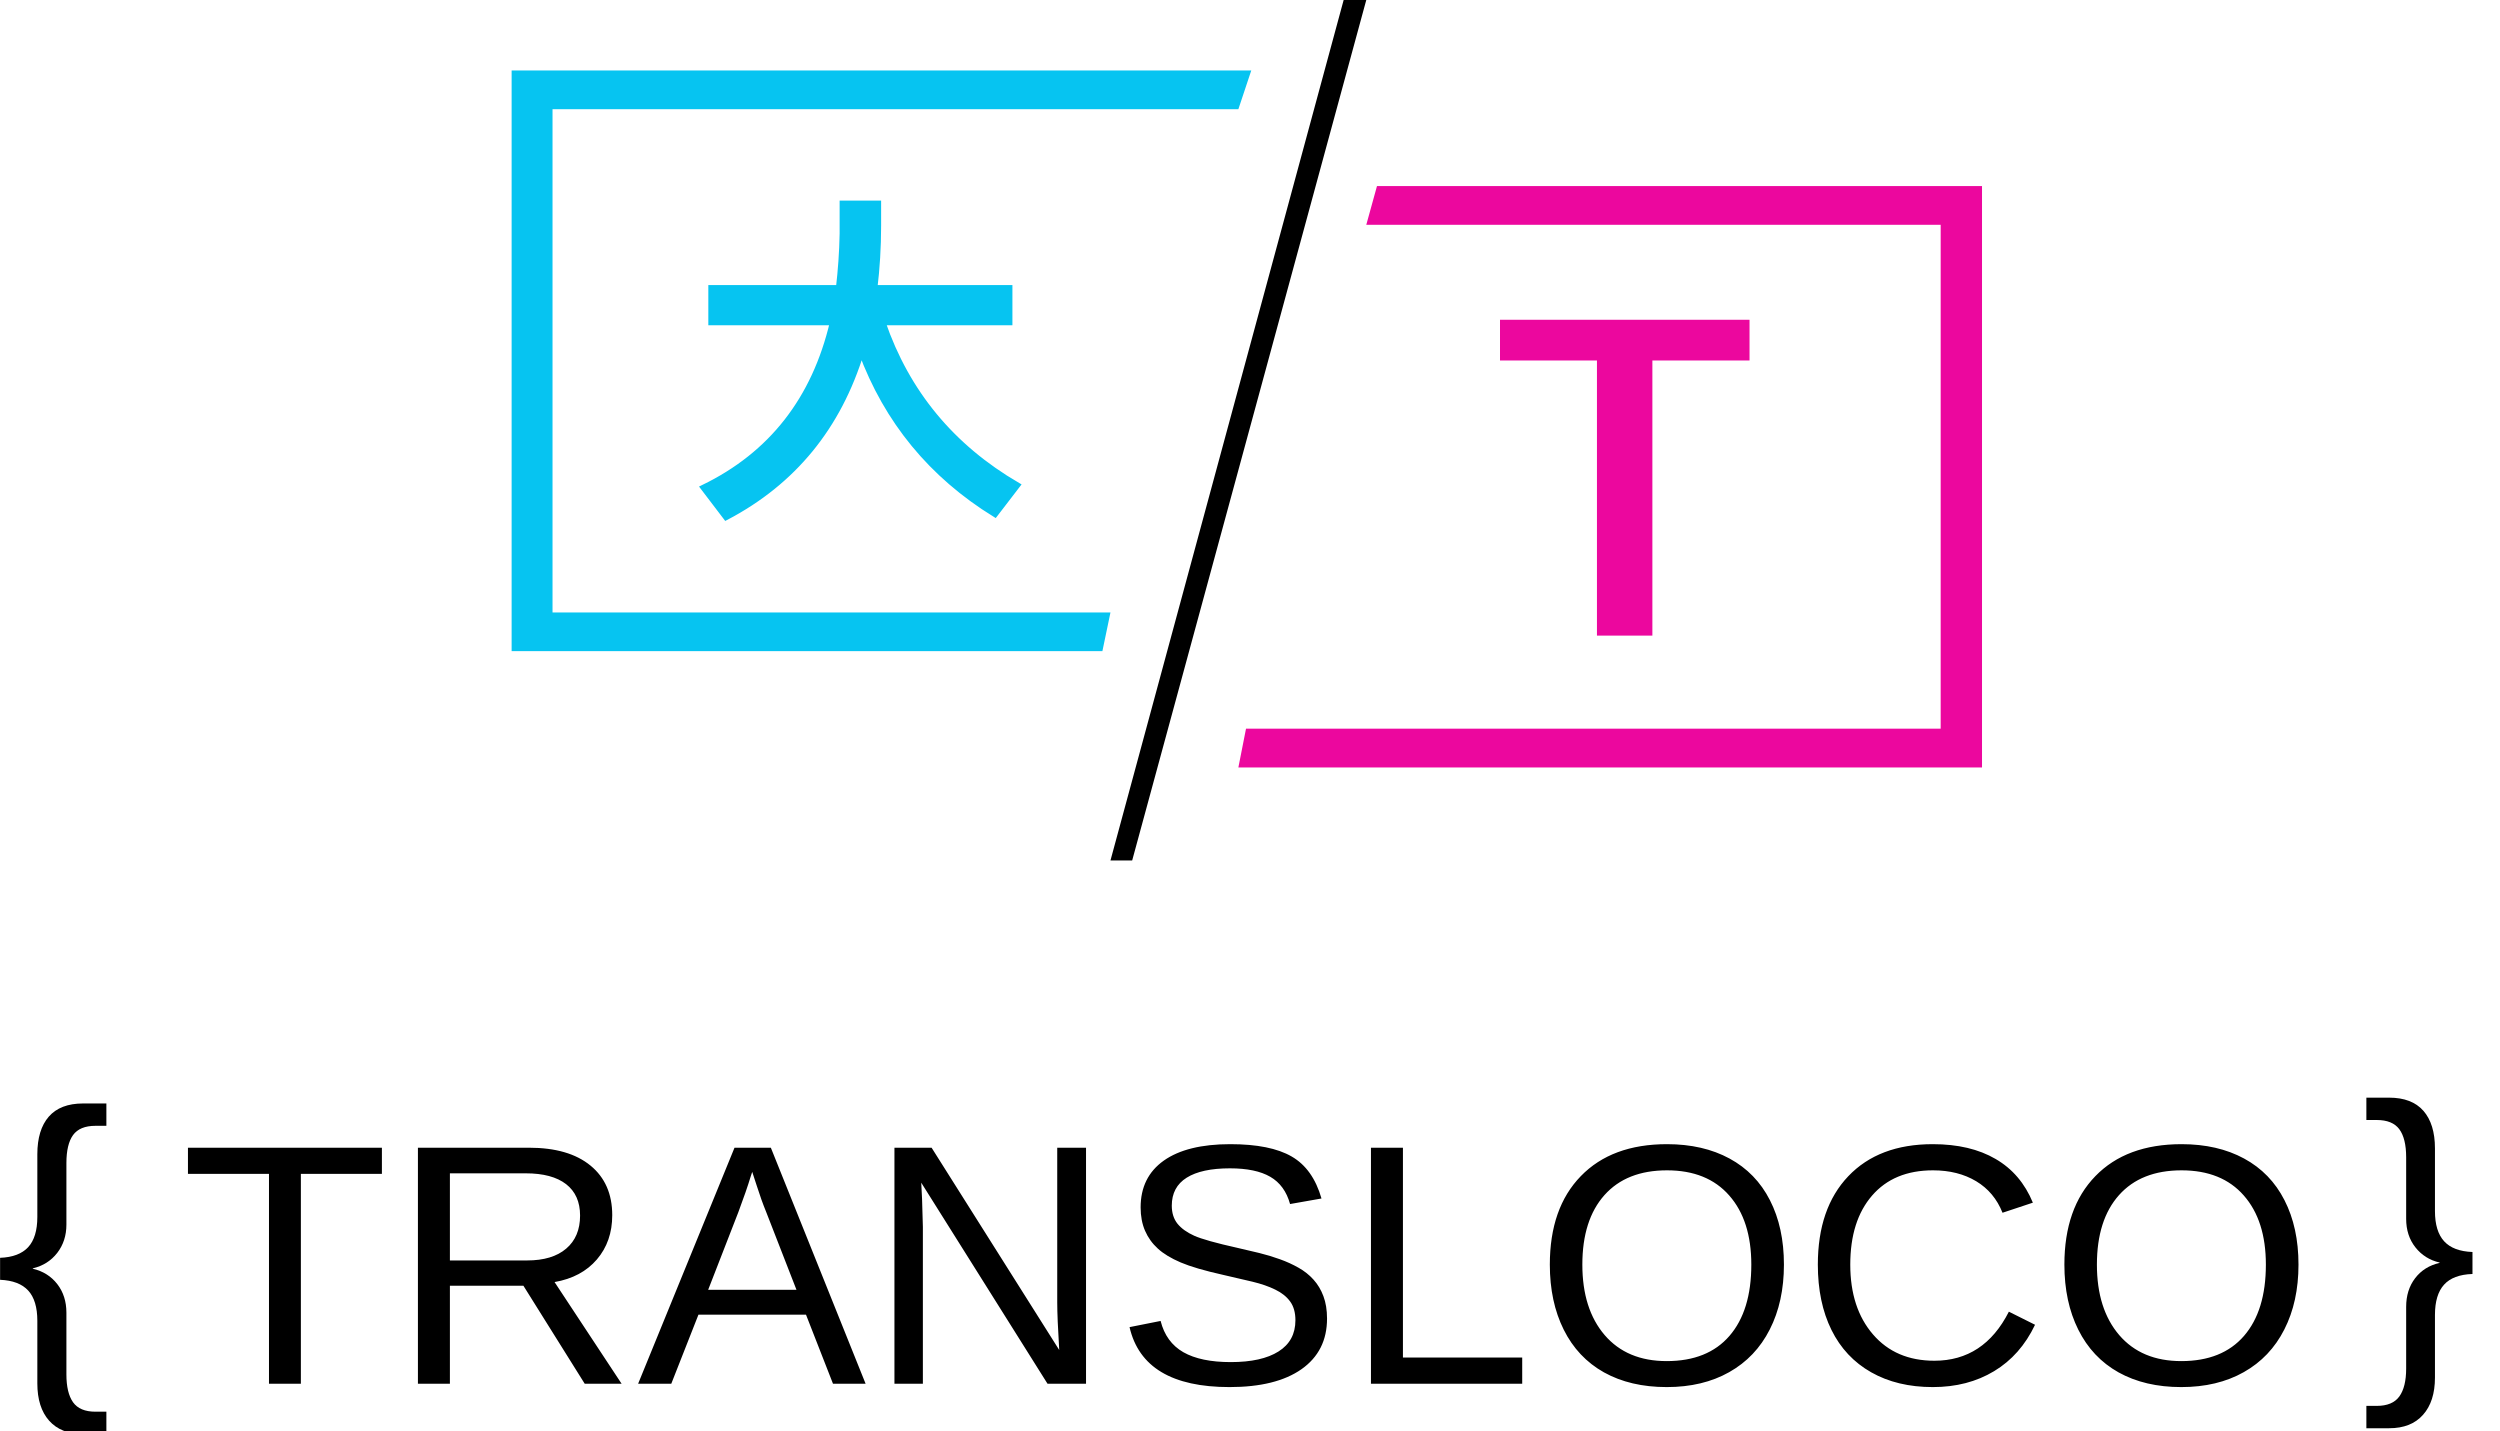
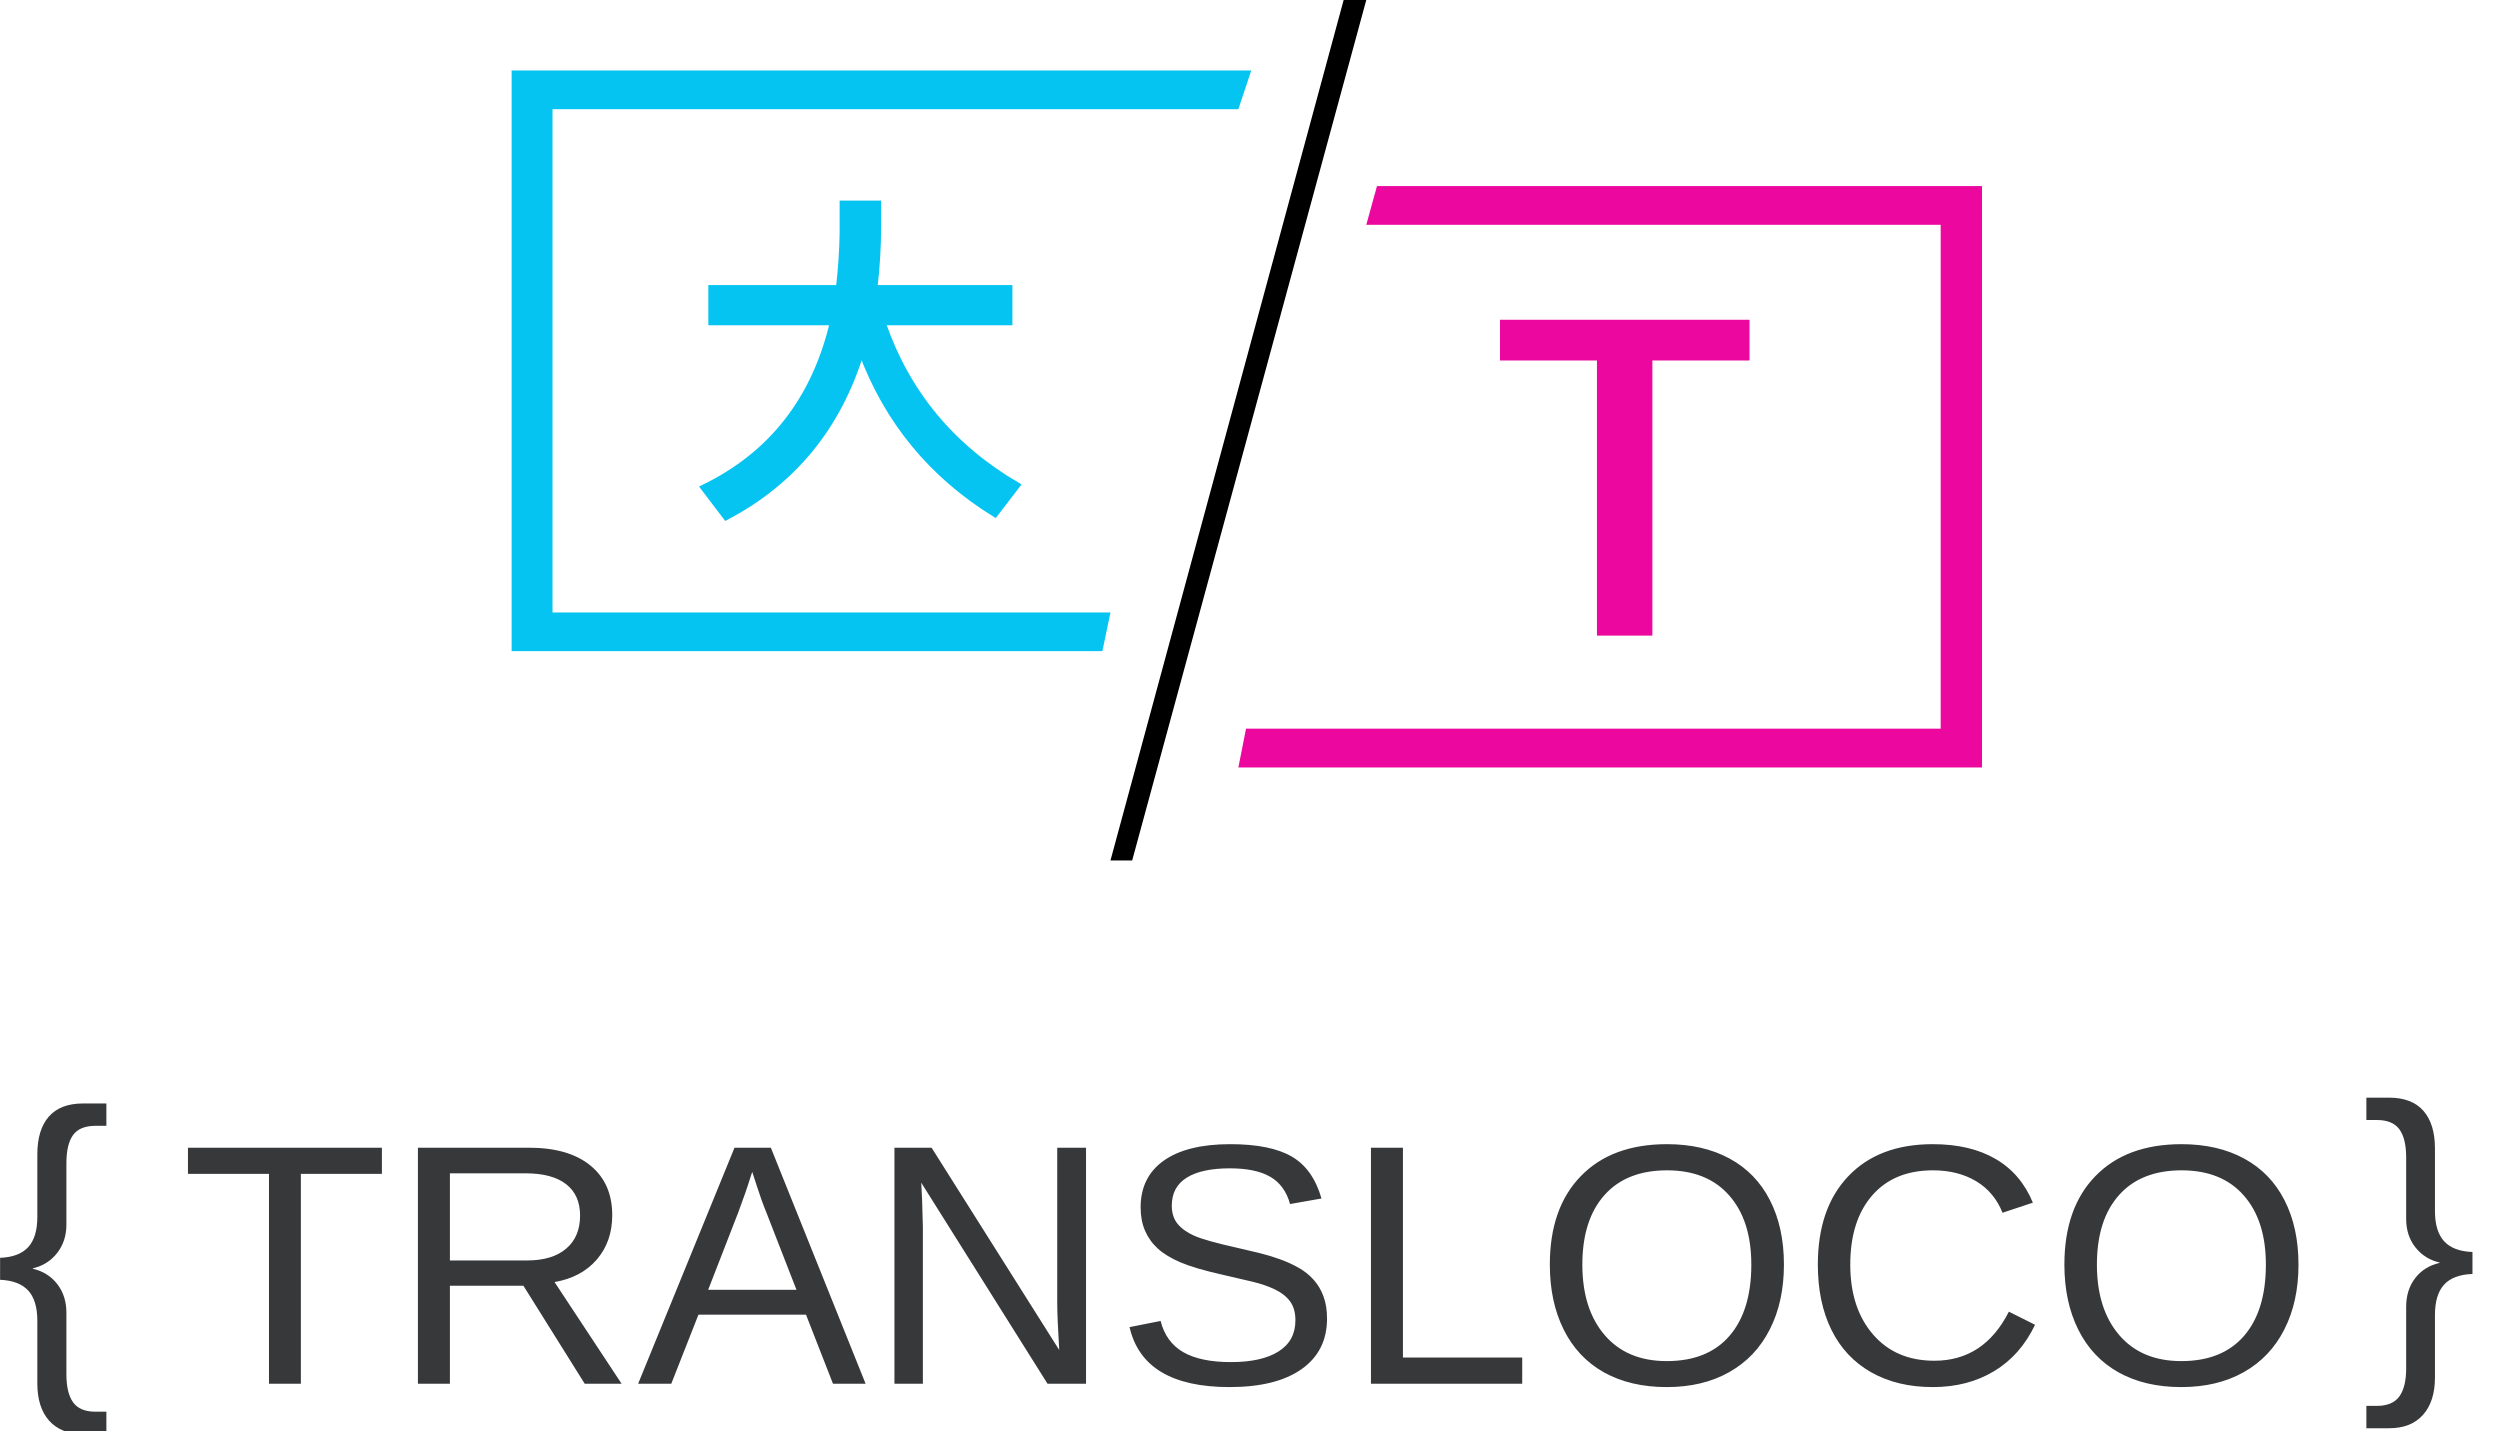
<svg xmlns="http://www.w3.org/2000/svg" width="430px" height="246px" viewBox="0 0 430 246" version="1.1">
  <g id="transloco" stroke="none" stroke-width="1" fill="none" fill-rule="evenodd">
    <g id="Artboard-Copy-7" transform="translate(-108, -47)">
      <g id="Group-2" transform="translate(107, 47)">
-         <text id="{" font-family="Arial" font-size="61" font-weight="300" fill="currentColor">
+         <text id="{" font-family="Arial" font-size="61" font-weight="300" fill="#37383A">
          <tspan x="0" y="234">{</tspan>
        </text>
-         <text id="}" font-family="Arial" font-size="61" font-weight="300" fill="currentColor">
+         <text id="}" font-family="Arial" font-size="61" font-weight="300" fill="#37383A">
          <tspan x="407" y="233">}</tspan>
        </text>
-         <text id="TransLoco" font-family="Arial" font-size="59" font-weight="300" fill="currentColor">
+         <text id="TransLoco" font-family="Arial" font-size="59" font-weight="300" fill="#37383A">
          <tspan x="32" y="238">TRANSLOCO</tspan>
        </text>
        <g id="Group" transform="translate(89, 0)" fill-rule="nonzero">
          <polygon id="Left" fill="#06c4f1" points="7.035 105.342 7.035 18.782 125 18.782 127.218 12.123 -9.9475983e-14 12.123 -9.9475983e-14 112 101.611 112 103 105.342" />
          <path id="大" d="M34.332,49.534 L56.278,49.534 C56.625,46.523 56.857,43.454 56.915,40.212 L56.915,35 L63.053,35 L63.053,38.822 C63.053,42.586 62.821,46.176 62.416,49.534 L85.636,49.534 L85.636,55.441 L63.806,55.441 C67.975,67.543 75.676,76.866 86.968,83.467 L83.146,88.447 C72.26,81.73 64.559,72.407 60.158,60.478 C56.22,73.391 48.461,82.888 36.88,88.968 L33,83.872 C44.697,78.198 52.109,68.701 55.236,55.441 L34.332,55.441 L34.332,49.534 Z" stroke="#06c4f1" strokeWidth="2" fill="#06c4f1" />
          <polygon id="Line" fill="currentColor" points="143.108 0 103 148 106.734 148 147 0" />
          <polygon id="T" fill="#ec079e" points="212.919 62.003 196.209 62.003 196.209 109.325 186.675 109.325 186.675 62.003 170 62.003 170 55 212.919 55" />
          <polygon id="Right" fill="#ec079e" transform="translate(188.9531, 82) scale(-1, -1) translate(-188.9531, -82) " points="132.11 125.333 132.11 38.667 251.591 38.667 252.906 32 125 32 125 132 229.064 132 230.906 125.333" />
        </g>
      </g>
    </g>
  </g>
</svg>
